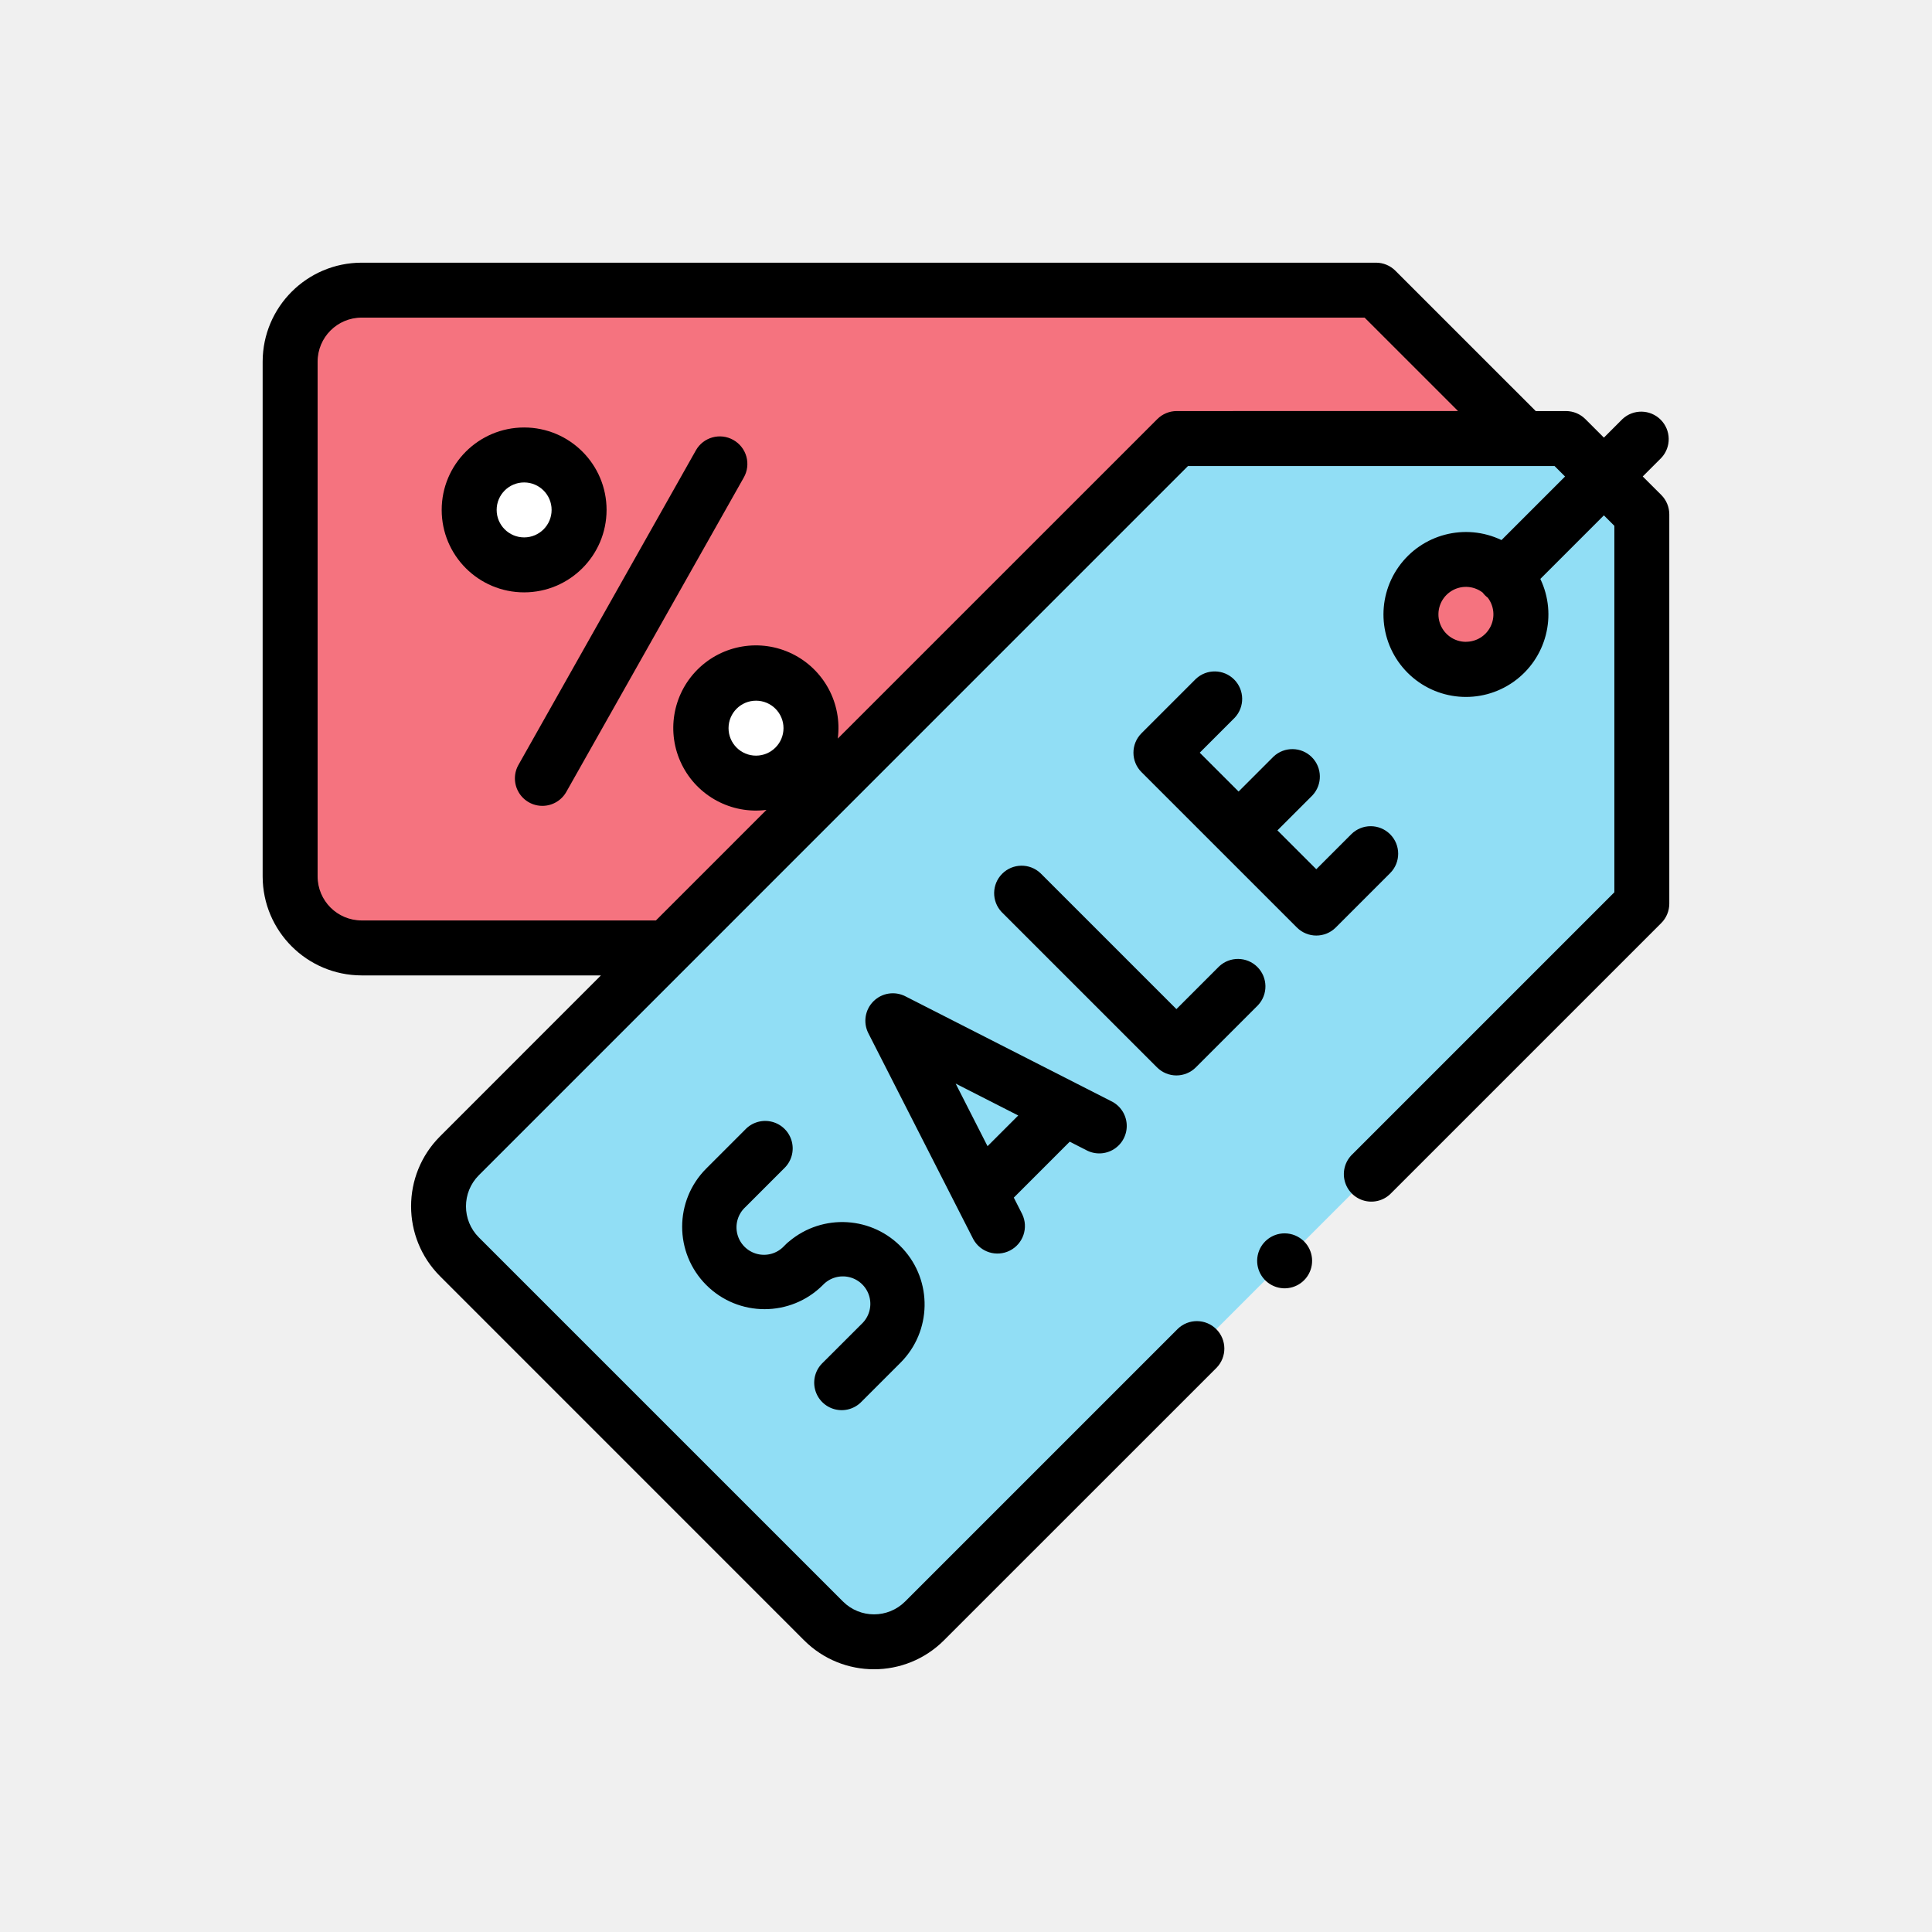
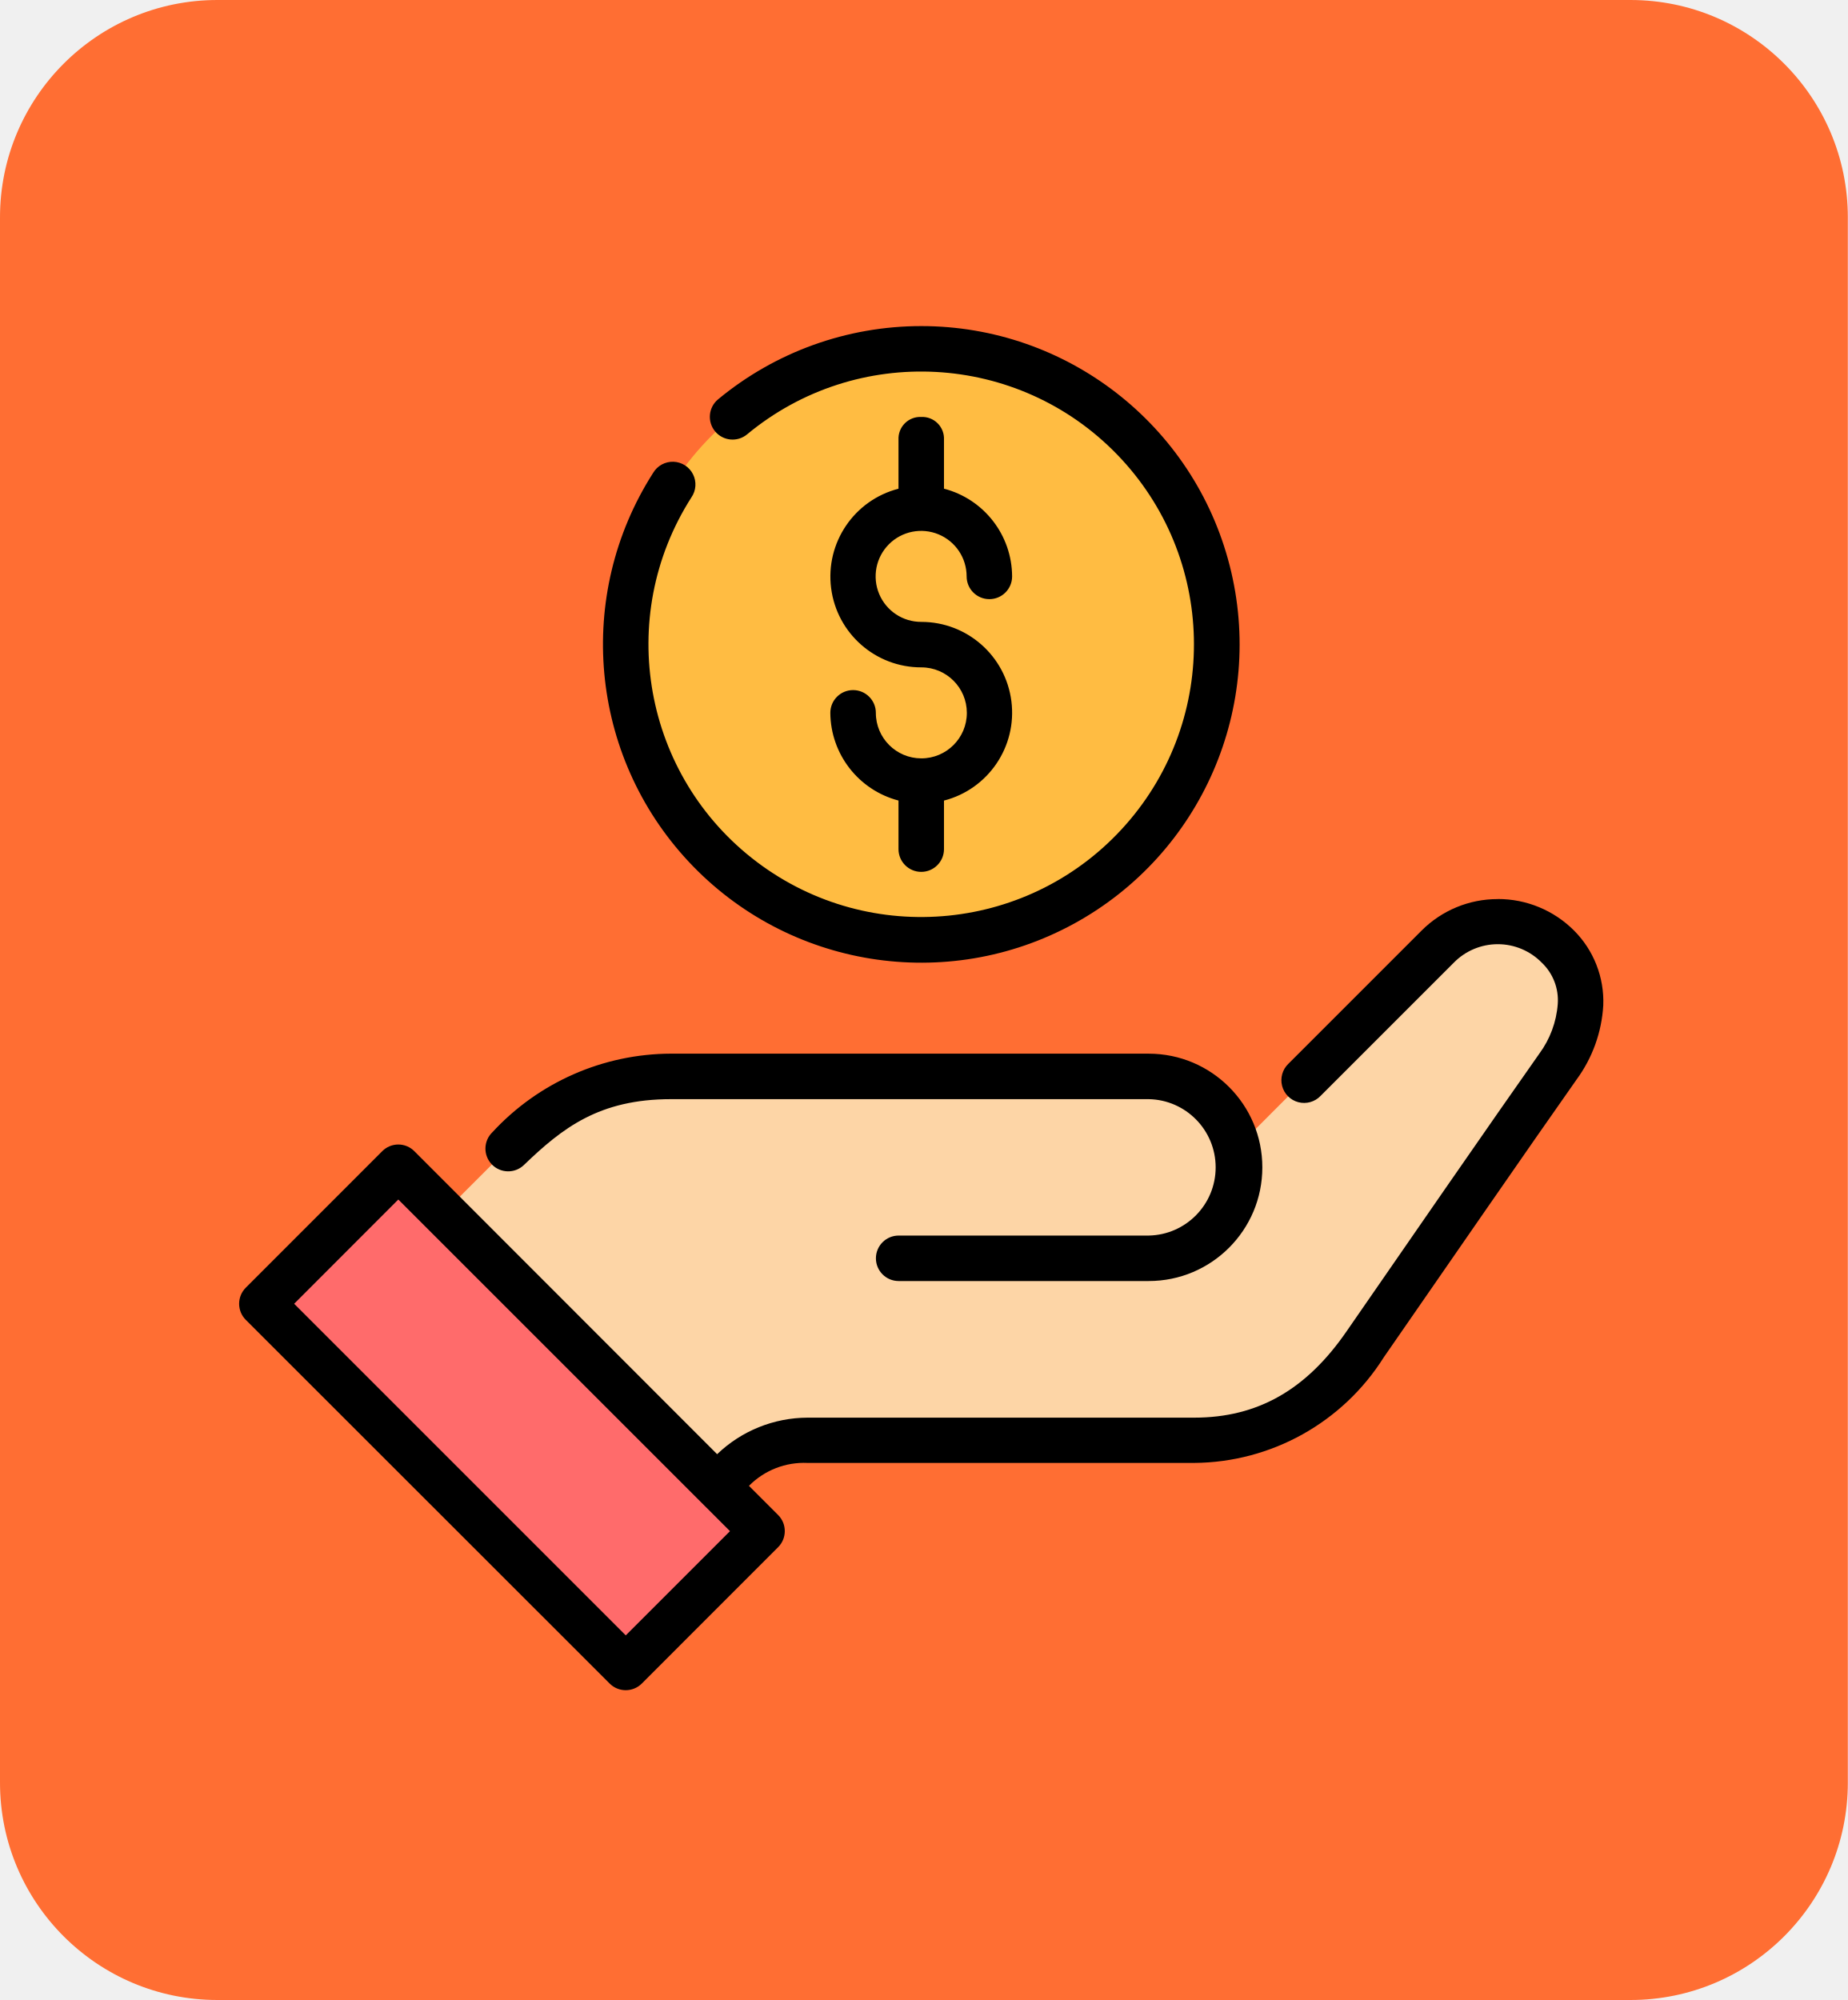
- <svg xmlns="http://www.w3.org/2000/svg" width="76" height="76" viewBox="0 0 76 76">
-   <g id="Grupo_57479" data-name="Grupo 57479" transform="translate(-392 -3434)">
-     <rect id="Rectángulo_5538" data-name="Rectángulo 5538" width="76" height="76" transform="translate(392 3434)" fill="none" />
-     <g id="coupon" transform="translate(402.332 3444.333)">
-       <path id="XMLID_2545_" d="M52.715,10l8.077,8.077a6.874,6.874,0,0,1,0,9.721l-8.077,8.077h-39.9A2.811,2.811,0,0,1,10,33.064V12.811A2.811,2.811,0,0,1,12.812,10Z" transform="translate(-8.919 -8.919)" fill="#f5737f" />
-       <path id="XMLID_2483_" d="M93.041,64.006h15.312l2.985,2.985V82.3L83.122,110.518a2.811,2.811,0,0,1-3.976,0L64.825,96.2a2.811,2.811,0,0,1,0-3.976Z" transform="translate(-57.084 -57.089)" fill="#91def5" />
-       <ellipse id="XMLID_2590_" cx="2.594" cy="2.075" rx="2.594" ry="2.075" transform="translate(44.614 11.413)" fill="#f5737f" />
-       <circle id="XMLID_2480_" cx="2.162" cy="2.162" r="2.162" transform="translate(17.247 16.149)" fill="#fff" />
-       <circle id="XMLID_2476_" cx="2.162" cy="2.162" r="2.162" transform="translate(8.125 7.564)" fill="#fff" />
-       <path id="XMLID_1468_" d="M54.289,8.41l.729-.729a1.081,1.081,0,0,0-1.528-1.528l-.729.729-.728-.728a1.081,1.081,0,0,0-.764-.317H50.08L44.56.317A1.081,1.081,0,0,0,43.8,0H3.893A3.9,3.9,0,0,0,0,3.892V24.145a3.9,3.9,0,0,0,3.892,3.892h9.415L6.977,34.369a3.892,3.892,0,0,0,0,5.5L21.3,54.194a3.892,3.892,0,0,0,5.5,0L37.528,43.468A1.081,1.081,0,0,0,36,41.939L25.274,52.665a1.731,1.731,0,0,1-2.447,0L8.505,38.344a1.731,1.731,0,0,1,0-2.447L36.4,8H50.821l.412.412-2.5,2.5a3.244,3.244,0,1,0,1.528,1.528l2.5-2.5.412.412V24.767l-10.3,10.3a1.081,1.081,0,1,0,1.528,1.528L55.017,25.979a1.081,1.081,0,0,0,.317-.764V9.9a1.081,1.081,0,0,0-.317-.764ZM19.408,19.392a1.081,1.081,0,1,1,1.081-1.081A1.082,1.082,0,0,1,19.408,19.392ZM35.956,5.837a1.081,1.081,0,0,0-.764.317L22.624,18.721a3.249,3.249,0,1,0-2.805,2.805L15.47,25.875H3.893a1.733,1.733,0,0,1-1.731-1.731V3.892A1.733,1.733,0,0,1,3.893,2.161H43.348l3.675,3.675Zm11.38,9.078a1.081,1.081,0,1,1,.656-1.938.973.973,0,0,0,.2.2,1.079,1.079,0,0,1-.857,1.736Z" transform="translate(0 0)" />
-       <path id="XMLID_1527_" d="M273.224,227.542a1.081,1.081,0,0,0,.764-.317l2.445-2.445a1.081,1.081,0,0,0-1.528-1.528l-1.681,1.681-5.349-5.349a1.081,1.081,0,0,0-1.528,1.528l6.114,6.113A1.081,1.081,0,0,0,273.224,227.542Z" transform="translate(-237.279 -195.57)" />
-       <path id="XMLID_1528_" d="M327.039,154.986a1.081,1.081,0,0,0-1.528,0l-1.376,1.376-1.528-1.528,1.376-1.376a1.081,1.081,0,0,0-1.528-1.528l-1.376,1.376-1.528-1.528,1.376-1.376a1.081,1.081,0,0,0-1.528-1.528l-2.14,2.14a1.081,1.081,0,0,0,0,1.528l6.114,6.113a1.081,1.081,0,0,0,1.528,0l2.14-2.14A1.081,1.081,0,0,0,327.039,154.986Z" transform="translate(-282.688 -132.502)" />
-       <path id="XMLID_1531_" d="M228.052,272.105a1.081,1.081,0,1,0,.981-1.926l-8.1-4.127a1.081,1.081,0,0,0-1.453,1.453l4.127,8.1a1.081,1.081,0,0,0,1.926-.981l-.331-.651,2.2-2.2Zm-3.883-.155-1.254-2.462,2.462,1.254Z" transform="translate(-195.654 -237.195)" />
-       <path id="XMLID_1532_" d="M158.24,322.091a1.081,1.081,0,1,0,1.528,1.528l1.528-1.528a3.242,3.242,0,0,0-4.391-4.763,1.073,1.073,0,0,0-.114.1l-.08.08a1.081,1.081,0,1,1-1.528-1.528l1.528-1.528a1.081,1.081,0,1,0-1.528-1.528l-1.528,1.528a3.242,3.242,0,0,0,4.583,4.587l0,0a1.081,1.081,0,1,1,1.528,1.528Z" transform="translate(-136.202 -278.821)" />
-       <path id="XMLID_1533_" d="M100.5,63.4a1.081,1.081,0,0,0-1.472.41L92.061,76.161a1.081,1.081,0,1,0,1.882,1.063l6.971-12.348A1.081,1.081,0,0,0,100.5,63.4Z" transform="translate(-81.986 -56.427)" />
-       <path id="XMLID_1536_" d="M71.654,63.236a3.243,3.243,0,1,0-3.243,3.243A3.246,3.246,0,0,0,71.654,63.236Zm-4.324,0a1.081,1.081,0,1,1,1.081,1.081A1.082,1.082,0,0,1,67.33,63.236Z" transform="translate(-58.125 -53.51)" />
-       <path id="XMLID_1537_" d="M363.072,353.319a1.081,1.081,0,1,0,.764.317A1.087,1.087,0,0,0,363.072,353.319Z" transform="translate(-322.869 -315.135)" />
+ <svg xmlns="http://www.w3.org/2000/svg" width="85" height="92" viewBox="0 0 85 92">
+   <g id="Grupo_988196" data-name="Grupo 988196" transform="translate(-285 -3777)">
+     <rect id="Rectángulo_338875" data-name="Rectángulo 338875" width="85" height="92" rx="10" transform="translate(285 3777)" fill="#ff6e33" />
+     <g id="layer1" transform="translate(295.471 3511.4)">
+       <path id="path3770-0" d="M5,298.832c2.092-2.092,4.184-4.184,8.367-4.184H35.333a4.1,4.1,0,0,1,4.049,3.3l9.248-9.272a3.9,3.9,0,0,1,5.525,0c1.531,1.531,1.247,3.757,0,5.525-1.99,2.823-6.471,9.305-8.867,12.775a9.233,9.233,0,0,1-7.863,4.409H19.645a5.434,5.434,0,0,0-4.184,2.092L2.91,300.923Z" transform="translate(7.032 20.462)" fill="#fdd5a6" />
+       <path id="path3772-0" d="M.794,296.661l6.275-6.275L23.8,307.12l-6.275,6.275Z" transform="translate(0.781 28.909)" fill="#ff6b6b" />
+       <path id="circle11079" d="M32.22,294.457a13.6,13.6,0,1,1-13.6-13.6,13.6,13.6,0,0,1,13.6,13.6Z" transform="translate(13.282 0.782)" fill="#ffbc42" />
+       <path id="path2372-0" d="M31.906,280.6a14.645,14.645,0,0,0-9.346,3.37,1.046,1.046,0,1,0,1.336,1.61,12.546,12.546,0,1,1-2.562,2.9,1.046,1.046,0,1,0-1.761-1.127A14.642,14.642,0,1,0,31.906,280.6Zm0,4.18a1,1,0,0,0-1.046,1.046v2.255a4.175,4.175,0,0,0,1.05,8.218,2.093,2.093,0,1,1-2.092,2.092,1.047,1.047,0,0,0-2.094,0,4.2,4.2,0,0,0,3.136,4.034v2.235a1.046,1.046,0,1,0,2.092,0v-2.233a4.176,4.176,0,0,0-1.042-8.22,2.093,2.093,0,1,1,2.084-2.092,1.046,1.046,0,1,0,2.092,0,4.19,4.19,0,0,0-3.134-4.036v-2.253a1,1,0,0,0-1.046-1.046Zm26.519,22.178a4.936,4.936,0,0,0-3.5,1.446l-6.132,6.132a1.046,1.046,0,1,0,1.479,1.479l6.132-6.132a2.833,2.833,0,0,1,4.047,0,2.385,2.385,0,0,1,.735,1.9,4.4,4.4,0,0,1-.85,2.288c-2,2.835-6.477,9.313-8.874,12.784-1.837,2.661-4.066,3.957-7,3.957H26.678a6.034,6.034,0,0,0-4.161,1.681L8.588,318.554a1.04,1.04,0,0,0-1.475,0L.837,324.832a1.046,1.046,0,0,0,0,1.483l16.738,16.73a1.046,1.046,0,0,0,1.475,0l6.275-6.277a1.046,1.046,0,0,0,0-1.475l-1.344-1.344a3.558,3.558,0,0,1,2.7-1.054h17.78a10.4,10.4,0,0,0,8.723-4.86c2.4-3.469,6.88-9.957,8.861-12.767a6.393,6.393,0,0,0,1.234-3.417,4.618,4.618,0,0,0-1.348-3.45,4.941,4.941,0,0,0-3.5-1.446ZM20.4,314.068a11.218,11.218,0,0,0-8.22,3.614,1.046,1.046,0,1,0,1.45,1.508c1.777-1.711,3.465-3.029,6.77-3.029H42.367a3.138,3.138,0,0,1,0,6.275h-11.5a1.046,1.046,0,1,0,0,2.092h11.5a5.229,5.229,0,1,0,0-10.459Zm-12.549,6.71,15.257,15.255-4.794,4.794L3.06,325.573Z" />
    </g>
  </g>
</svg>
